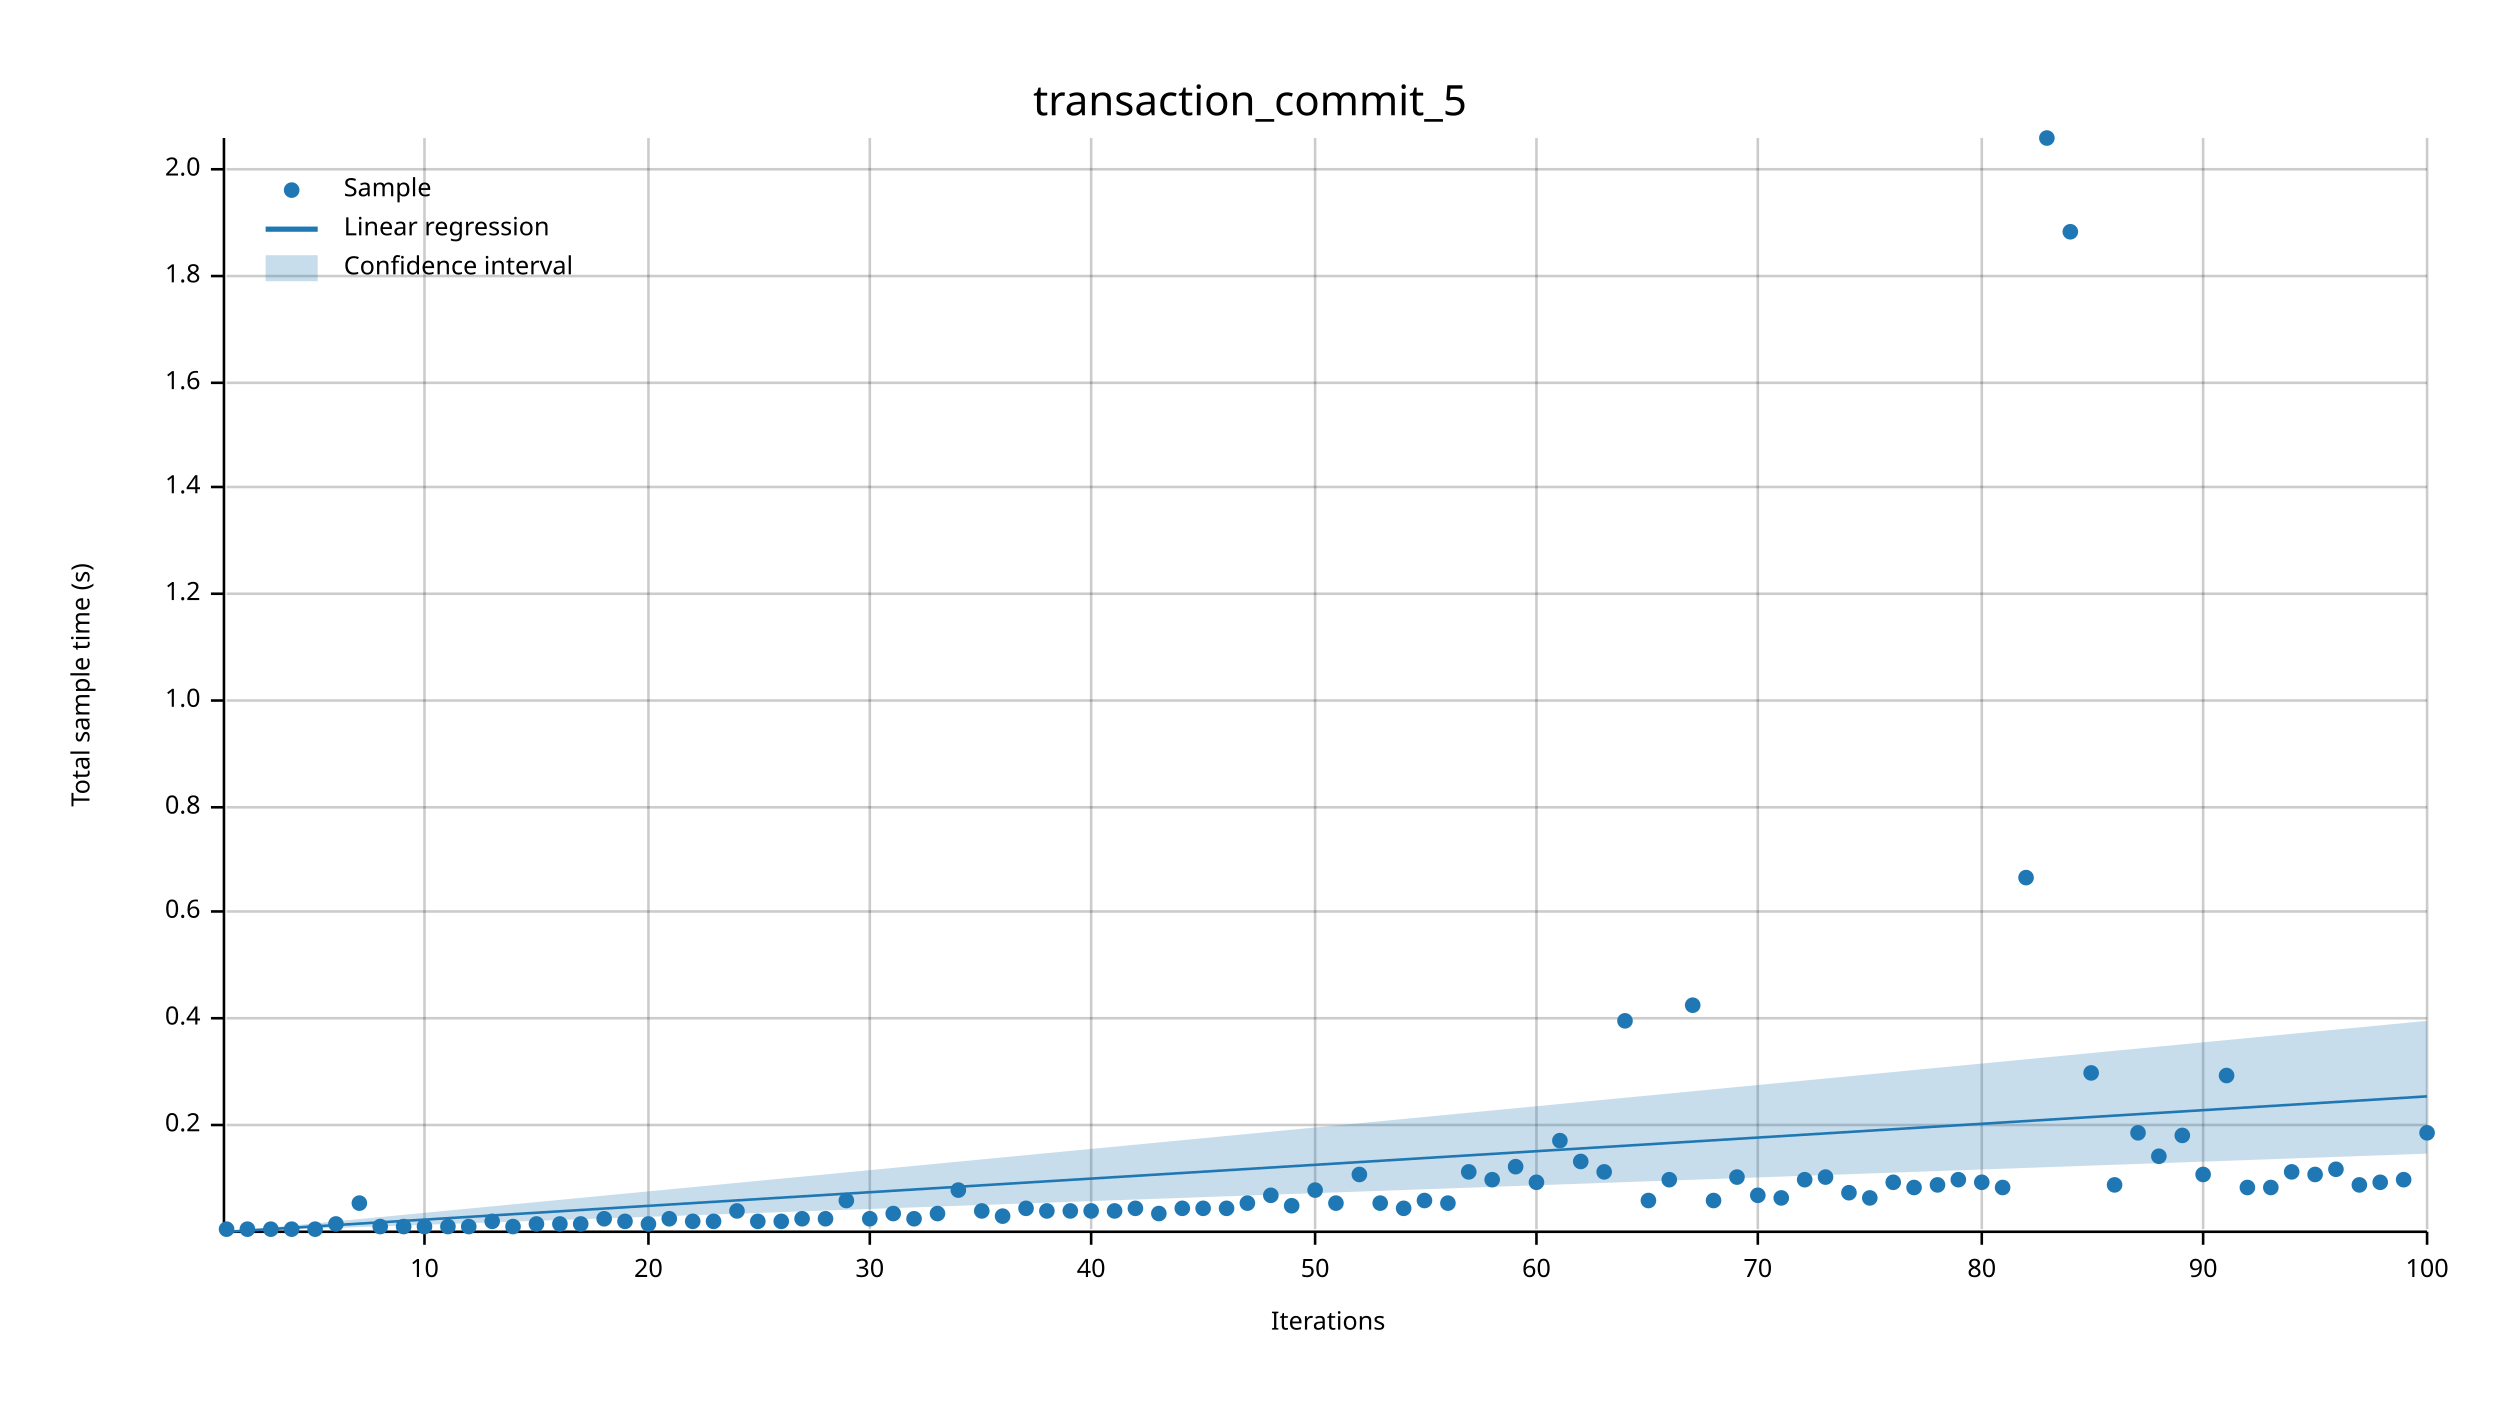
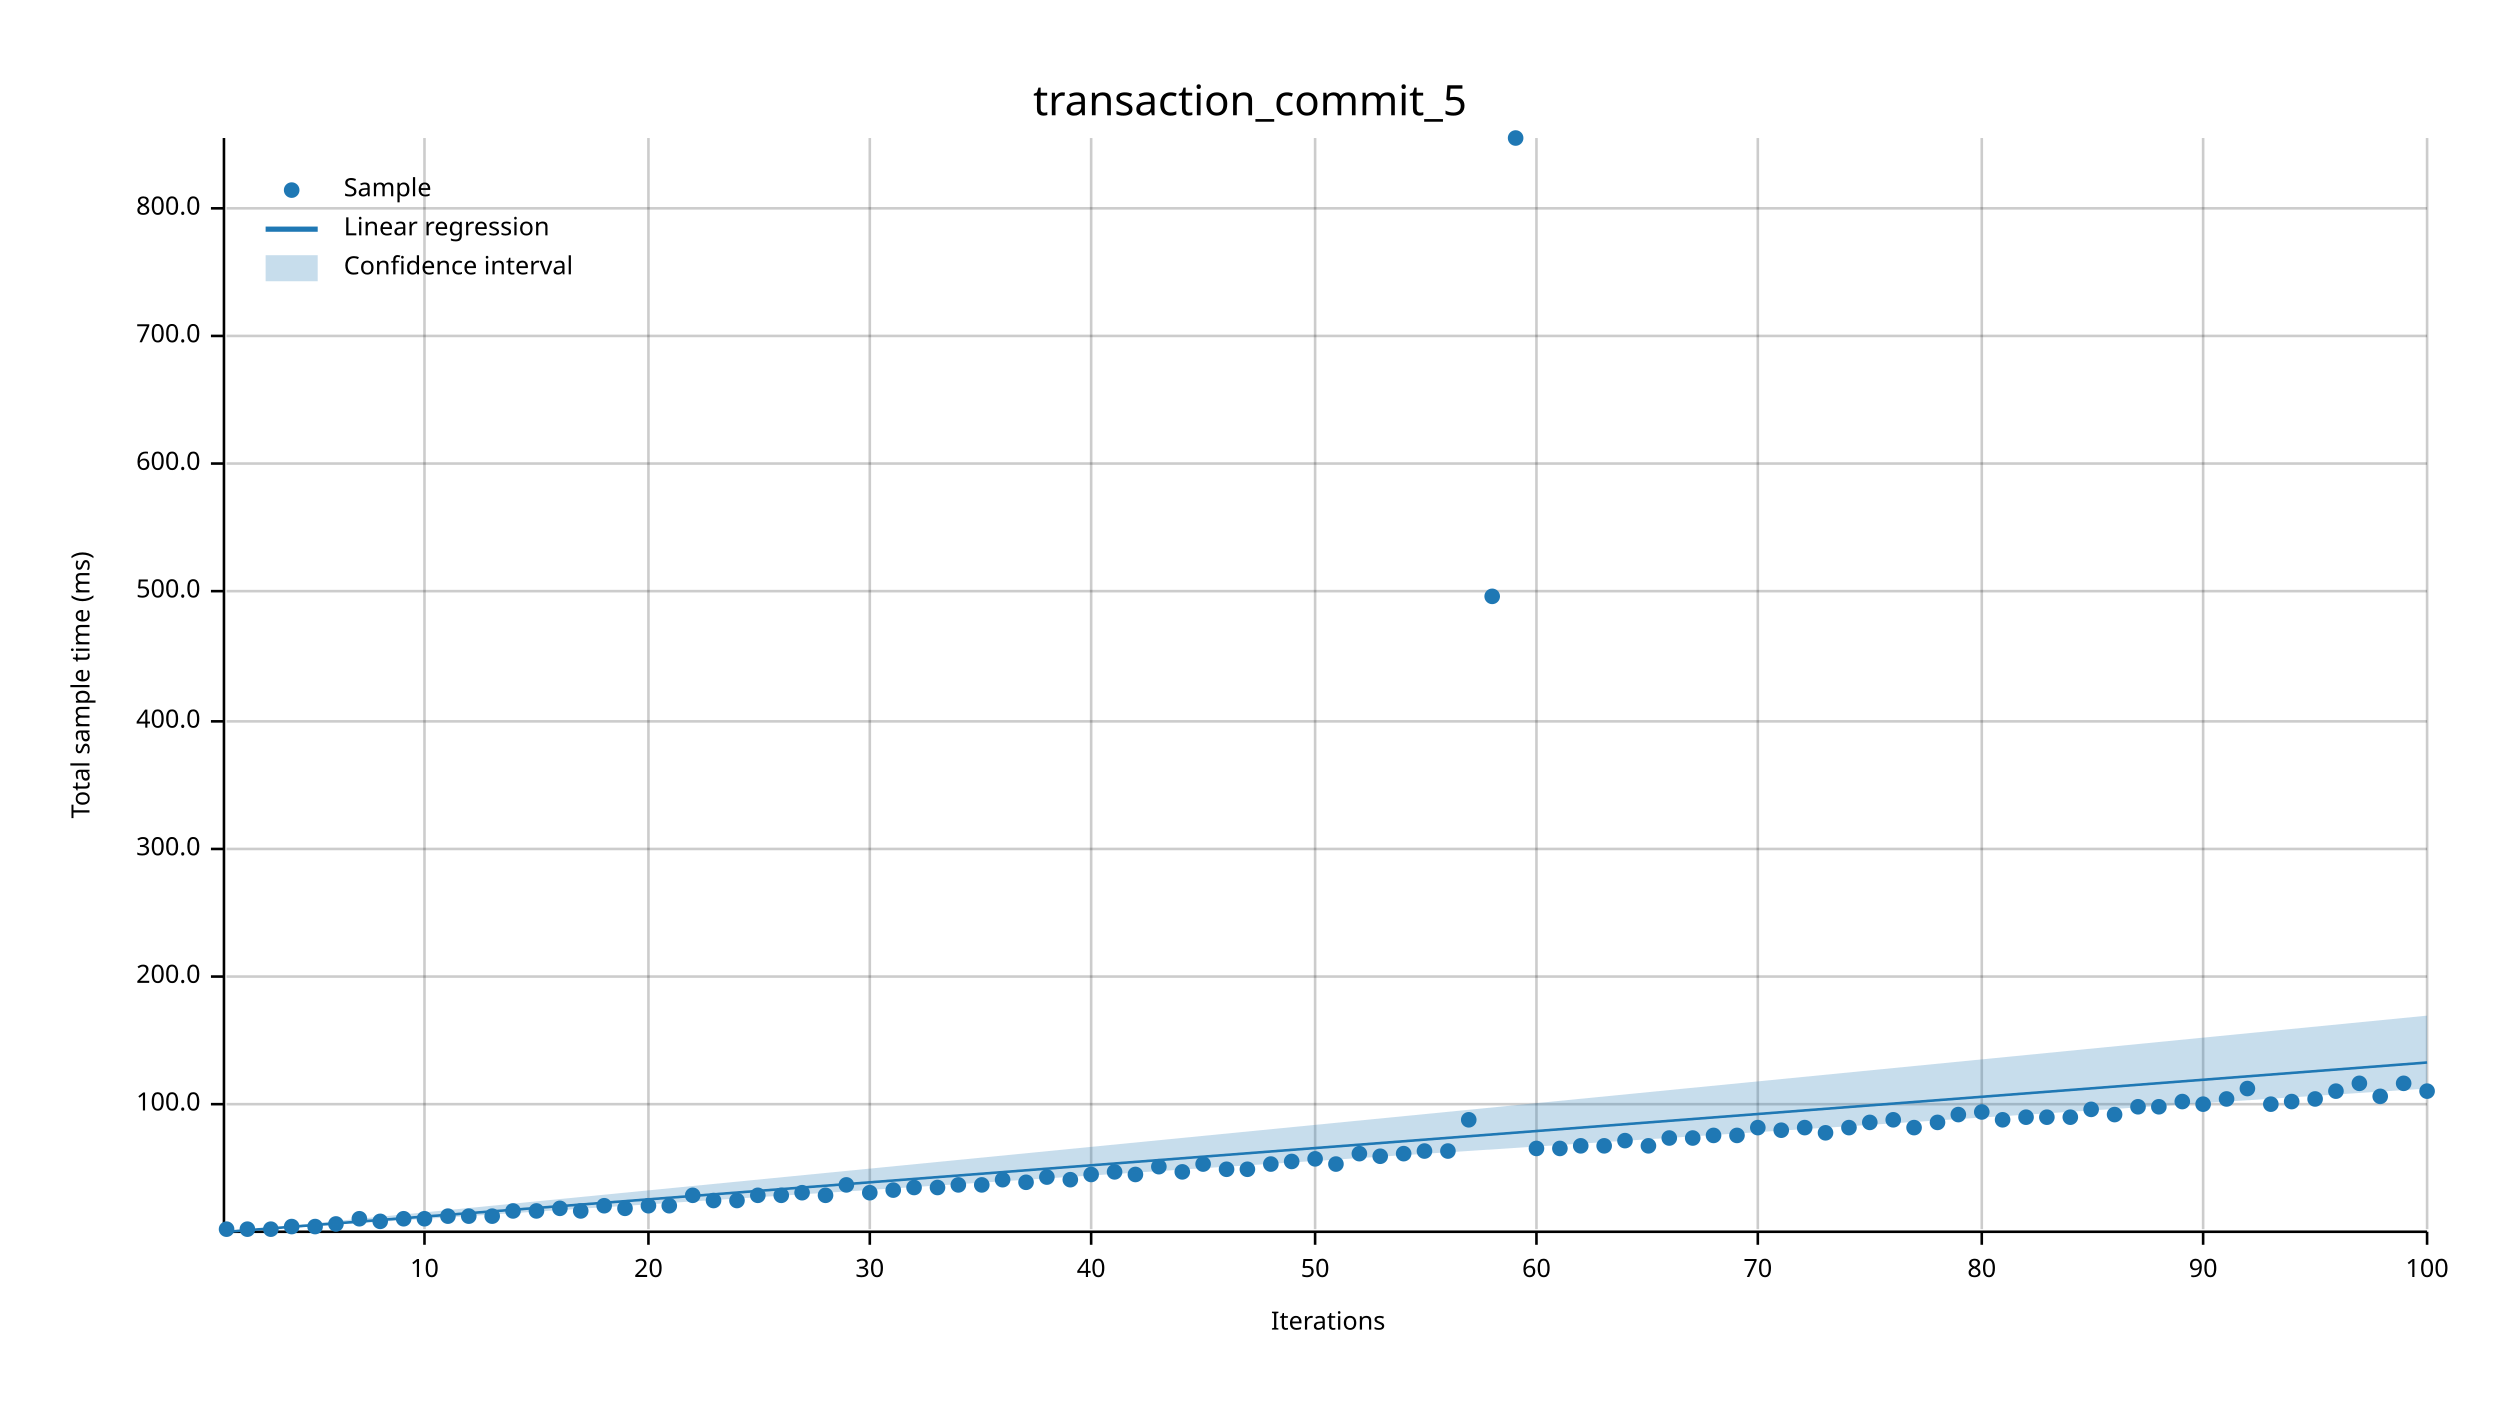
<svg xmlns="http://www.w3.org/2000/svg" width="960" height="540" viewBox="0 0 960 540">
  <text x="480" y="32" dy="0.76em" text-anchor="middle" font-family="sans-serif" font-size="16.129" opacity="1" fill="#000000">
transaction_commit_5
</text>
  <text x="27" y="263" dy="0.76em" text-anchor="middle" font-family="sans-serif" font-size="9.677" opacity="1" fill="#000000" transform="rotate(270, 27, 263)">
- Total sample time (s)
+ Total sample time (ms)
</text>
  <text x="510" y="513" dy="-0.5ex" text-anchor="middle" font-family="sans-serif" font-size="9.677" opacity="1" fill="#000000">
Iterations
</text>
  <line opacity="0.2" stroke="#000000" stroke-width="1" x1="163" y1="472" x2="163" y2="53" />
  <line opacity="0.2" stroke="#000000" stroke-width="1" x1="249" y1="472" x2="249" y2="53" />
  <line opacity="0.2" stroke="#000000" stroke-width="1" x1="334" y1="472" x2="334" y2="53" />
  <line opacity="0.2" stroke="#000000" stroke-width="1" x1="419" y1="472" x2="419" y2="53" />
  <line opacity="0.2" stroke="#000000" stroke-width="1" x1="505" y1="472" x2="505" y2="53" />
  <line opacity="0.2" stroke="#000000" stroke-width="1" x1="590" y1="472" x2="590" y2="53" />
  <line opacity="0.2" stroke="#000000" stroke-width="1" x1="675" y1="472" x2="675" y2="53" />
  <line opacity="0.2" stroke="#000000" stroke-width="1" x1="761" y1="472" x2="761" y2="53" />
  <line opacity="0.2" stroke="#000000" stroke-width="1" x1="846" y1="472" x2="846" y2="53" />
  <line opacity="0.2" stroke="#000000" stroke-width="1" x1="932" y1="472" x2="932" y2="53" />
-   <line opacity="0.2" stroke="#000000" stroke-width="1" x1="87" y1="432" x2="932" y2="432" />
-   <line opacity="0.2" stroke="#000000" stroke-width="1" x1="87" y1="391" x2="932" y2="391" />
-   <line opacity="0.2" stroke="#000000" stroke-width="1" x1="87" y1="350" x2="932" y2="350" />
-   <line opacity="0.2" stroke="#000000" stroke-width="1" x1="87" y1="310" x2="932" y2="310" />
-   <line opacity="0.2" stroke="#000000" stroke-width="1" x1="87" y1="269" x2="932" y2="269" />
-   <line opacity="0.2" stroke="#000000" stroke-width="1" x1="87" y1="228" x2="932" y2="228" />
-   <line opacity="0.2" stroke="#000000" stroke-width="1" x1="87" y1="187" x2="932" y2="187" />
-   <line opacity="0.2" stroke="#000000" stroke-width="1" x1="87" y1="147" x2="932" y2="147" />
-   <line opacity="0.2" stroke="#000000" stroke-width="1" x1="87" y1="106" x2="932" y2="106" />
-   <line opacity="0.2" stroke="#000000" stroke-width="1" x1="87" y1="65" x2="932" y2="65" />
+   <line opacity="0.2" stroke="#000000" stroke-width="1" x1="87" y1="424" x2="932" y2="424" />
+   <line opacity="0.2" stroke="#000000" stroke-width="1" x1="87" y1="375" x2="932" y2="375" />
+   <line opacity="0.2" stroke="#000000" stroke-width="1" x1="87" y1="326" x2="932" y2="326" />
+   <line opacity="0.2" stroke="#000000" stroke-width="1" x1="87" y1="277" x2="932" y2="277" />
+   <line opacity="0.2" stroke="#000000" stroke-width="1" x1="87" y1="227" x2="932" y2="227" />
+   <line opacity="0.2" stroke="#000000" stroke-width="1" x1="87" y1="178" x2="932" y2="178" />
+   <line opacity="0.2" stroke="#000000" stroke-width="1" x1="87" y1="129" x2="932" y2="129" />
+   <line opacity="0.2" stroke="#000000" stroke-width="1" x1="87" y1="80" x2="932" y2="80" />
  <polyline fill="none" opacity="1" stroke="#000000" stroke-width="1" points="86,53 86,472 " />
-   <text x="77" y="432" dy="0.5ex" text-anchor="end" font-family="sans-serif" font-size="9.677" opacity="1" fill="#000000">
- 0.2
- </text>
-   <polyline fill="none" opacity="1" stroke="#000000" stroke-width="1" points="81,432 86,432 " />
-   <text x="77" y="391" dy="0.5ex" text-anchor="end" font-family="sans-serif" font-size="9.677" opacity="1" fill="#000000">
- 0.4
- </text>
-   <polyline fill="none" opacity="1" stroke="#000000" stroke-width="1" points="81,391 86,391 " />
-   <text x="77" y="350" dy="0.5ex" text-anchor="end" font-family="sans-serif" font-size="9.677" opacity="1" fill="#000000">
- 0.6
- </text>
-   <polyline fill="none" opacity="1" stroke="#000000" stroke-width="1" points="81,350 86,350 " />
-   <text x="77" y="310" dy="0.5ex" text-anchor="end" font-family="sans-serif" font-size="9.677" opacity="1" fill="#000000">
- 0.8
- </text>
-   <polyline fill="none" opacity="1" stroke="#000000" stroke-width="1" points="81,310 86,310 " />
-   <text x="77" y="269" dy="0.5ex" text-anchor="end" font-family="sans-serif" font-size="9.677" opacity="1" fill="#000000">
- 1.0
- </text>
-   <polyline fill="none" opacity="1" stroke="#000000" stroke-width="1" points="81,269 86,269 " />
-   <text x="77" y="228" dy="0.5ex" text-anchor="end" font-family="sans-serif" font-size="9.677" opacity="1" fill="#000000">
- 1.2
- </text>
-   <polyline fill="none" opacity="1" stroke="#000000" stroke-width="1" points="81,228 86,228 " />
-   <text x="77" y="187" dy="0.5ex" text-anchor="end" font-family="sans-serif" font-size="9.677" opacity="1" fill="#000000">
- 1.4
- </text>
-   <polyline fill="none" opacity="1" stroke="#000000" stroke-width="1" points="81,187 86,187 " />
-   <text x="77" y="147" dy="0.5ex" text-anchor="end" font-family="sans-serif" font-size="9.677" opacity="1" fill="#000000">
- 1.6
- </text>
-   <polyline fill="none" opacity="1" stroke="#000000" stroke-width="1" points="81,147 86,147 " />
-   <text x="77" y="106" dy="0.5ex" text-anchor="end" font-family="sans-serif" font-size="9.677" opacity="1" fill="#000000">
- 1.8
- </text>
-   <polyline fill="none" opacity="1" stroke="#000000" stroke-width="1" points="81,106 86,106 " />
-   <text x="77" y="65" dy="0.5ex" text-anchor="end" font-family="sans-serif" font-size="9.677" opacity="1" fill="#000000">
- 2.0
- </text>
-   <polyline fill="none" opacity="1" stroke="#000000" stroke-width="1" points="81,65 86,65 " />
+   <text x="77" y="424" dy="0.5ex" text-anchor="end" font-family="sans-serif" font-size="9.677" opacity="1" fill="#000000">
+ 100.0
+ </text>
+   <polyline fill="none" opacity="1" stroke="#000000" stroke-width="1" points="81,424 86,424 " />
+   <text x="77" y="375" dy="0.5ex" text-anchor="end" font-family="sans-serif" font-size="9.677" opacity="1" fill="#000000">
+ 200.0
+ </text>
+   <polyline fill="none" opacity="1" stroke="#000000" stroke-width="1" points="81,375 86,375 " />
+   <text x="77" y="326" dy="0.5ex" text-anchor="end" font-family="sans-serif" font-size="9.677" opacity="1" fill="#000000">
+ 300.0
+ </text>
+   <polyline fill="none" opacity="1" stroke="#000000" stroke-width="1" points="81,326 86,326 " />
+   <text x="77" y="277" dy="0.5ex" text-anchor="end" font-family="sans-serif" font-size="9.677" opacity="1" fill="#000000">
+ 400.0
+ </text>
+   <polyline fill="none" opacity="1" stroke="#000000" stroke-width="1" points="81,277 86,277 " />
+   <text x="77" y="227" dy="0.5ex" text-anchor="end" font-family="sans-serif" font-size="9.677" opacity="1" fill="#000000">
+ 500.0
+ </text>
+   <polyline fill="none" opacity="1" stroke="#000000" stroke-width="1" points="81,227 86,227 " />
+   <text x="77" y="178" dy="0.5ex" text-anchor="end" font-family="sans-serif" font-size="9.677" opacity="1" fill="#000000">
+ 600.0
+ </text>
+   <polyline fill="none" opacity="1" stroke="#000000" stroke-width="1" points="81,178 86,178 " />
+   <text x="77" y="129" dy="0.5ex" text-anchor="end" font-family="sans-serif" font-size="9.677" opacity="1" fill="#000000">
+ 700.0
+ </text>
+   <polyline fill="none" opacity="1" stroke="#000000" stroke-width="1" points="81,129 86,129 " />
+   <text x="77" y="80" dy="0.5ex" text-anchor="end" font-family="sans-serif" font-size="9.677" opacity="1" fill="#000000">
+ 800.0
+ </text>
+   <polyline fill="none" opacity="1" stroke="#000000" stroke-width="1" points="81,80 86,80 " />
  <polyline fill="none" opacity="1" stroke="#000000" stroke-width="1" points="87,473 932,473 " />
  <text x="163" y="483" dy="0.76em" text-anchor="middle" font-family="sans-serif" font-size="9.677" opacity="1" fill="#000000">
10
</text>
  <polyline fill="none" opacity="1" stroke="#000000" stroke-width="1" points="163,473 163,478 " />
  <text x="249" y="483" dy="0.76em" text-anchor="middle" font-family="sans-serif" font-size="9.677" opacity="1" fill="#000000">
20
</text>
  <polyline fill="none" opacity="1" stroke="#000000" stroke-width="1" points="249,473 249,478 " />
  <text x="334" y="483" dy="0.76em" text-anchor="middle" font-family="sans-serif" font-size="9.677" opacity="1" fill="#000000">
30
</text>
  <polyline fill="none" opacity="1" stroke="#000000" stroke-width="1" points="334,473 334,478 " />
  <text x="419" y="483" dy="0.76em" text-anchor="middle" font-family="sans-serif" font-size="9.677" opacity="1" fill="#000000">
40
</text>
  <polyline fill="none" opacity="1" stroke="#000000" stroke-width="1" points="419,473 419,478 " />
  <text x="505" y="483" dy="0.76em" text-anchor="middle" font-family="sans-serif" font-size="9.677" opacity="1" fill="#000000">
50
</text>
  <polyline fill="none" opacity="1" stroke="#000000" stroke-width="1" points="505,473 505,478 " />
  <text x="590" y="483" dy="0.76em" text-anchor="middle" font-family="sans-serif" font-size="9.677" opacity="1" fill="#000000">
60
</text>
  <polyline fill="none" opacity="1" stroke="#000000" stroke-width="1" points="590,473 590,478 " />
  <text x="675" y="483" dy="0.76em" text-anchor="middle" font-family="sans-serif" font-size="9.677" opacity="1" fill="#000000">
70
</text>
  <polyline fill="none" opacity="1" stroke="#000000" stroke-width="1" points="675,473 675,478 " />
  <text x="761" y="483" dy="0.76em" text-anchor="middle" font-family="sans-serif" font-size="9.677" opacity="1" fill="#000000">
80
</text>
  <polyline fill="none" opacity="1" stroke="#000000" stroke-width="1" points="761,473 761,478 " />
  <text x="846" y="483" dy="0.76em" text-anchor="middle" font-family="sans-serif" font-size="9.677" opacity="1" fill="#000000">
90
</text>
  <polyline fill="none" opacity="1" stroke="#000000" stroke-width="1" points="846,473 846,478 " />
  <text x="932" y="483" dy="0.76em" text-anchor="middle" font-family="sans-serif" font-size="9.677" opacity="1" fill="#000000">
100
</text>
  <polyline fill="none" opacity="1" stroke="#000000" stroke-width="1" points="932,473 932,478 " />
  <circle cx="87" cy="472" r="3" opacity="1" fill="#1F78B4" stroke="none" stroke-width="1" />
  <circle cx="95" cy="472" r="3" opacity="1" fill="#1F78B4" stroke="none" stroke-width="1" />
  <circle cx="104" cy="472" r="3" opacity="1" fill="#1F78B4" stroke="none" stroke-width="1" />
-   <circle cx="112" cy="472" r="3" opacity="1" fill="#1F78B4" stroke="none" stroke-width="1" />
-   <circle cx="121" cy="472" r="3" opacity="1" fill="#1F78B4" stroke="none" stroke-width="1" />
+   <circle cx="112" cy="471" r="3" opacity="1" fill="#1F78B4" stroke="none" stroke-width="1" />
+   <circle cx="121" cy="471" r="3" opacity="1" fill="#1F78B4" stroke="none" stroke-width="1" />
  <circle cx="129" cy="470" r="3" opacity="1" fill="#1F78B4" stroke="none" stroke-width="1" />
-   <circle cx="138" cy="462" r="3" opacity="1" fill="#1F78B4" stroke="none" stroke-width="1" />
-   <circle cx="146" cy="471" r="3" opacity="1" fill="#1F78B4" stroke="none" stroke-width="1" />
-   <circle cx="155" cy="471" r="3" opacity="1" fill="#1F78B4" stroke="none" stroke-width="1" />
-   <circle cx="163" cy="471" r="3" opacity="1" fill="#1F78B4" stroke="none" stroke-width="1" />
-   <circle cx="172" cy="471" r="3" opacity="1" fill="#1F78B4" stroke="none" stroke-width="1" />
-   <circle cx="180" cy="471" r="3" opacity="1" fill="#1F78B4" stroke="none" stroke-width="1" />
-   <circle cx="189" cy="469" r="3" opacity="1" fill="#1F78B4" stroke="none" stroke-width="1" />
-   <circle cx="197" cy="471" r="3" opacity="1" fill="#1F78B4" stroke="none" stroke-width="1" />
-   <circle cx="206" cy="470" r="3" opacity="1" fill="#1F78B4" stroke="none" stroke-width="1" />
-   <circle cx="215" cy="470" r="3" opacity="1" fill="#1F78B4" stroke="none" stroke-width="1" />
-   <circle cx="223" cy="470" r="3" opacity="1" fill="#1F78B4" stroke="none" stroke-width="1" />
-   <circle cx="232" cy="468" r="3" opacity="1" fill="#1F78B4" stroke="none" stroke-width="1" />
-   <circle cx="240" cy="469" r="3" opacity="1" fill="#1F78B4" stroke="none" stroke-width="1" />
-   <circle cx="249" cy="470" r="3" opacity="1" fill="#1F78B4" stroke="none" stroke-width="1" />
-   <circle cx="257" cy="468" r="3" opacity="1" fill="#1F78B4" stroke="none" stroke-width="1" />
-   <circle cx="266" cy="469" r="3" opacity="1" fill="#1F78B4" stroke="none" stroke-width="1" />
-   <circle cx="274" cy="469" r="3" opacity="1" fill="#1F78B4" stroke="none" stroke-width="1" />
-   <circle cx="283" cy="465" r="3" opacity="1" fill="#1F78B4" stroke="none" stroke-width="1" />
-   <circle cx="291" cy="469" r="3" opacity="1" fill="#1F78B4" stroke="none" stroke-width="1" />
-   <circle cx="300" cy="469" r="3" opacity="1" fill="#1F78B4" stroke="none" stroke-width="1" />
-   <circle cx="308" cy="468" r="3" opacity="1" fill="#1F78B4" stroke="none" stroke-width="1" />
-   <circle cx="317" cy="468" r="3" opacity="1" fill="#1F78B4" stroke="none" stroke-width="1" />
-   <circle cx="325" cy="461" r="3" opacity="1" fill="#1F78B4" stroke="none" stroke-width="1" />
-   <circle cx="334" cy="468" r="3" opacity="1" fill="#1F78B4" stroke="none" stroke-width="1" />
-   <circle cx="343" cy="466" r="3" opacity="1" fill="#1F78B4" stroke="none" stroke-width="1" />
-   <circle cx="351" cy="468" r="3" opacity="1" fill="#1F78B4" stroke="none" stroke-width="1" />
-   <circle cx="360" cy="466" r="3" opacity="1" fill="#1F78B4" stroke="none" stroke-width="1" />
-   <circle cx="368" cy="457" r="3" opacity="1" fill="#1F78B4" stroke="none" stroke-width="1" />
-   <circle cx="377" cy="465" r="3" opacity="1" fill="#1F78B4" stroke="none" stroke-width="1" />
-   <circle cx="385" cy="467" r="3" opacity="1" fill="#1F78B4" stroke="none" stroke-width="1" />
-   <circle cx="394" cy="464" r="3" opacity="1" fill="#1F78B4" stroke="none" stroke-width="1" />
-   <circle cx="402" cy="465" r="3" opacity="1" fill="#1F78B4" stroke="none" stroke-width="1" />
-   <circle cx="411" cy="465" r="3" opacity="1" fill="#1F78B4" stroke="none" stroke-width="1" />
-   <circle cx="419" cy="465" r="3" opacity="1" fill="#1F78B4" stroke="none" stroke-width="1" />
-   <circle cx="428" cy="465" r="3" opacity="1" fill="#1F78B4" stroke="none" stroke-width="1" />
-   <circle cx="436" cy="464" r="3" opacity="1" fill="#1F78B4" stroke="none" stroke-width="1" />
-   <circle cx="445" cy="466" r="3" opacity="1" fill="#1F78B4" stroke="none" stroke-width="1" />
-   <circle cx="454" cy="464" r="3" opacity="1" fill="#1F78B4" stroke="none" stroke-width="1" />
-   <circle cx="462" cy="464" r="3" opacity="1" fill="#1F78B4" stroke="none" stroke-width="1" />
-   <circle cx="471" cy="464" r="3" opacity="1" fill="#1F78B4" stroke="none" stroke-width="1" />
-   <circle cx="479" cy="462" r="3" opacity="1" fill="#1F78B4" stroke="none" stroke-width="1" />
-   <circle cx="488" cy="459" r="3" opacity="1" fill="#1F78B4" stroke="none" stroke-width="1" />
-   <circle cx="496" cy="463" r="3" opacity="1" fill="#1F78B4" stroke="none" stroke-width="1" />
-   <circle cx="505" cy="457" r="3" opacity="1" fill="#1F78B4" stroke="none" stroke-width="1" />
-   <circle cx="513" cy="462" r="3" opacity="1" fill="#1F78B4" stroke="none" stroke-width="1" />
-   <circle cx="522" cy="451" r="3" opacity="1" fill="#1F78B4" stroke="none" stroke-width="1" />
-   <circle cx="530" cy="462" r="3" opacity="1" fill="#1F78B4" stroke="none" stroke-width="1" />
-   <circle cx="539" cy="464" r="3" opacity="1" fill="#1F78B4" stroke="none" stroke-width="1" />
-   <circle cx="547" cy="461" r="3" opacity="1" fill="#1F78B4" stroke="none" stroke-width="1" />
-   <circle cx="556" cy="462" r="3" opacity="1" fill="#1F78B4" stroke="none" stroke-width="1" />
-   <circle cx="564" cy="450" r="3" opacity="1" fill="#1F78B4" stroke="none" stroke-width="1" />
-   <circle cx="573" cy="453" r="3" opacity="1" fill="#1F78B4" stroke="none" stroke-width="1" />
-   <circle cx="582" cy="448" r="3" opacity="1" fill="#1F78B4" stroke="none" stroke-width="1" />
-   <circle cx="590" cy="454" r="3" opacity="1" fill="#1F78B4" stroke="none" stroke-width="1" />
-   <circle cx="599" cy="438" r="3" opacity="1" fill="#1F78B4" stroke="none" stroke-width="1" />
-   <circle cx="607" cy="446" r="3" opacity="1" fill="#1F78B4" stroke="none" stroke-width="1" />
-   <circle cx="616" cy="450" r="3" opacity="1" fill="#1F78B4" stroke="none" stroke-width="1" />
-   <circle cx="624" cy="392" r="3" opacity="1" fill="#1F78B4" stroke="none" stroke-width="1" />
-   <circle cx="633" cy="461" r="3" opacity="1" fill="#1F78B4" stroke="none" stroke-width="1" />
-   <circle cx="641" cy="453" r="3" opacity="1" fill="#1F78B4" stroke="none" stroke-width="1" />
-   <circle cx="650" cy="386" r="3" opacity="1" fill="#1F78B4" stroke="none" stroke-width="1" />
-   <circle cx="658" cy="461" r="3" opacity="1" fill="#1F78B4" stroke="none" stroke-width="1" />
-   <circle cx="667" cy="452" r="3" opacity="1" fill="#1F78B4" stroke="none" stroke-width="1" />
-   <circle cx="675" cy="459" r="3" opacity="1" fill="#1F78B4" stroke="none" stroke-width="1" />
-   <circle cx="684" cy="460" r="3" opacity="1" fill="#1F78B4" stroke="none" stroke-width="1" />
-   <circle cx="693" cy="453" r="3" opacity="1" fill="#1F78B4" stroke="none" stroke-width="1" />
-   <circle cx="701" cy="452" r="3" opacity="1" fill="#1F78B4" stroke="none" stroke-width="1" />
-   <circle cx="710" cy="458" r="3" opacity="1" fill="#1F78B4" stroke="none" stroke-width="1" />
-   <circle cx="718" cy="460" r="3" opacity="1" fill="#1F78B4" stroke="none" stroke-width="1" />
-   <circle cx="727" cy="454" r="3" opacity="1" fill="#1F78B4" stroke="none" stroke-width="1" />
-   <circle cx="735" cy="456" r="3" opacity="1" fill="#1F78B4" stroke="none" stroke-width="1" />
-   <circle cx="744" cy="455" r="3" opacity="1" fill="#1F78B4" stroke="none" stroke-width="1" />
-   <circle cx="752" cy="453" r="3" opacity="1" fill="#1F78B4" stroke="none" stroke-width="1" />
-   <circle cx="761" cy="454" r="3" opacity="1" fill="#1F78B4" stroke="none" stroke-width="1" />
-   <circle cx="769" cy="456" r="3" opacity="1" fill="#1F78B4" stroke="none" stroke-width="1" />
-   <circle cx="778" cy="337" r="3" opacity="1" fill="#1F78B4" stroke="none" stroke-width="1" />
-   <circle cx="786" cy="53" r="3" opacity="1" fill="#1F78B4" stroke="none" stroke-width="1" />
-   <circle cx="795" cy="89" r="3" opacity="1" fill="#1F78B4" stroke="none" stroke-width="1" />
-   <circle cx="803" cy="412" r="3" opacity="1" fill="#1F78B4" stroke="none" stroke-width="1" />
-   <circle cx="812" cy="455" r="3" opacity="1" fill="#1F78B4" stroke="none" stroke-width="1" />
-   <circle cx="821" cy="435" r="3" opacity="1" fill="#1F78B4" stroke="none" stroke-width="1" />
-   <circle cx="829" cy="444" r="3" opacity="1" fill="#1F78B4" stroke="none" stroke-width="1" />
-   <circle cx="838" cy="436" r="3" opacity="1" fill="#1F78B4" stroke="none" stroke-width="1" />
-   <circle cx="846" cy="451" r="3" opacity="1" fill="#1F78B4" stroke="none" stroke-width="1" />
-   <circle cx="855" cy="413" r="3" opacity="1" fill="#1F78B4" stroke="none" stroke-width="1" />
-   <circle cx="863" cy="456" r="3" opacity="1" fill="#1F78B4" stroke="none" stroke-width="1" />
-   <circle cx="872" cy="456" r="3" opacity="1" fill="#1F78B4" stroke="none" stroke-width="1" />
-   <circle cx="880" cy="450" r="3" opacity="1" fill="#1F78B4" stroke="none" stroke-width="1" />
-   <circle cx="889" cy="451" r="3" opacity="1" fill="#1F78B4" stroke="none" stroke-width="1" />
-   <circle cx="897" cy="449" r="3" opacity="1" fill="#1F78B4" stroke="none" stroke-width="1" />
-   <circle cx="906" cy="455" r="3" opacity="1" fill="#1F78B4" stroke="none" stroke-width="1" />
-   <circle cx="914" cy="454" r="3" opacity="1" fill="#1F78B4" stroke="none" stroke-width="1" />
-   <circle cx="923" cy="453" r="3" opacity="1" fill="#1F78B4" stroke="none" stroke-width="1" />
-   <circle cx="932" cy="435" r="3" opacity="1" fill="#1F78B4" stroke="none" stroke-width="1" />
-   <polyline fill="none" opacity="1" stroke="#1F78B4" stroke-width="1" points="87,473 932,421 " />
-   <polygon opacity="0.25" fill="#1F78B4" points="87,473 932,443 932,392 " />
+   <circle cx="138" cy="468" r="3" opacity="1" fill="#1F78B4" stroke="none" stroke-width="1" />
+   <circle cx="146" cy="469" r="3" opacity="1" fill="#1F78B4" stroke="none" stroke-width="1" />
+   <circle cx="155" cy="468" r="3" opacity="1" fill="#1F78B4" stroke="none" stroke-width="1" />
+   <circle cx="163" cy="468" r="3" opacity="1" fill="#1F78B4" stroke="none" stroke-width="1" />
+   <circle cx="172" cy="467" r="3" opacity="1" fill="#1F78B4" stroke="none" stroke-width="1" />
+   <circle cx="180" cy="467" r="3" opacity="1" fill="#1F78B4" stroke="none" stroke-width="1" />
+   <circle cx="189" cy="467" r="3" opacity="1" fill="#1F78B4" stroke="none" stroke-width="1" />
+   <circle cx="197" cy="465" r="3" opacity="1" fill="#1F78B4" stroke="none" stroke-width="1" />
+   <circle cx="206" cy="465" r="3" opacity="1" fill="#1F78B4" stroke="none" stroke-width="1" />
+   <circle cx="215" cy="464" r="3" opacity="1" fill="#1F78B4" stroke="none" stroke-width="1" />
+   <circle cx="223" cy="465" r="3" opacity="1" fill="#1F78B4" stroke="none" stroke-width="1" />
+   <circle cx="232" cy="463" r="3" opacity="1" fill="#1F78B4" stroke="none" stroke-width="1" />
+   <circle cx="240" cy="464" r="3" opacity="1" fill="#1F78B4" stroke="none" stroke-width="1" />
+   <circle cx="249" cy="463" r="3" opacity="1" fill="#1F78B4" stroke="none" stroke-width="1" />
+   <circle cx="257" cy="463" r="3" opacity="1" fill="#1F78B4" stroke="none" stroke-width="1" />
+   <circle cx="266" cy="459" r="3" opacity="1" fill="#1F78B4" stroke="none" stroke-width="1" />
+   <circle cx="274" cy="461" r="3" opacity="1" fill="#1F78B4" stroke="none" stroke-width="1" />
+   <circle cx="283" cy="461" r="3" opacity="1" fill="#1F78B4" stroke="none" stroke-width="1" />
+   <circle cx="291" cy="459" r="3" opacity="1" fill="#1F78B4" stroke="none" stroke-width="1" />
+   <circle cx="300" cy="459" r="3" opacity="1" fill="#1F78B4" stroke="none" stroke-width="1" />
+   <circle cx="308" cy="458" r="3" opacity="1" fill="#1F78B4" stroke="none" stroke-width="1" />
+   <circle cx="317" cy="459" r="3" opacity="1" fill="#1F78B4" stroke="none" stroke-width="1" />
+   <circle cx="325" cy="455" r="3" opacity="1" fill="#1F78B4" stroke="none" stroke-width="1" />
+   <circle cx="334" cy="458" r="3" opacity="1" fill="#1F78B4" stroke="none" stroke-width="1" />
+   <circle cx="343" cy="457" r="3" opacity="1" fill="#1F78B4" stroke="none" stroke-width="1" />
+   <circle cx="351" cy="456" r="3" opacity="1" fill="#1F78B4" stroke="none" stroke-width="1" />
+   <circle cx="360" cy="456" r="3" opacity="1" fill="#1F78B4" stroke="none" stroke-width="1" />
+   <circle cx="368" cy="455" r="3" opacity="1" fill="#1F78B4" stroke="none" stroke-width="1" />
+   <circle cx="377" cy="455" r="3" opacity="1" fill="#1F78B4" stroke="none" stroke-width="1" />
+   <circle cx="385" cy="453" r="3" opacity="1" fill="#1F78B4" stroke="none" stroke-width="1" />
+   <circle cx="394" cy="454" r="3" opacity="1" fill="#1F78B4" stroke="none" stroke-width="1" />
+   <circle cx="402" cy="452" r="3" opacity="1" fill="#1F78B4" stroke="none" stroke-width="1" />
+   <circle cx="411" cy="453" r="3" opacity="1" fill="#1F78B4" stroke="none" stroke-width="1" />
+   <circle cx="419" cy="451" r="3" opacity="1" fill="#1F78B4" stroke="none" stroke-width="1" />
+   <circle cx="428" cy="450" r="3" opacity="1" fill="#1F78B4" stroke="none" stroke-width="1" />
+   <circle cx="436" cy="451" r="3" opacity="1" fill="#1F78B4" stroke="none" stroke-width="1" />
+   <circle cx="445" cy="448" r="3" opacity="1" fill="#1F78B4" stroke="none" stroke-width="1" />
+   <circle cx="454" cy="450" r="3" opacity="1" fill="#1F78B4" stroke="none" stroke-width="1" />
+   <circle cx="462" cy="447" r="3" opacity="1" fill="#1F78B4" stroke="none" stroke-width="1" />
+   <circle cx="471" cy="449" r="3" opacity="1" fill="#1F78B4" stroke="none" stroke-width="1" />
+   <circle cx="479" cy="449" r="3" opacity="1" fill="#1F78B4" stroke="none" stroke-width="1" />
+   <circle cx="488" cy="447" r="3" opacity="1" fill="#1F78B4" stroke="none" stroke-width="1" />
+   <circle cx="496" cy="446" r="3" opacity="1" fill="#1F78B4" stroke="none" stroke-width="1" />
+   <circle cx="505" cy="445" r="3" opacity="1" fill="#1F78B4" stroke="none" stroke-width="1" />
+   <circle cx="513" cy="447" r="3" opacity="1" fill="#1F78B4" stroke="none" stroke-width="1" />
+   <circle cx="522" cy="443" r="3" opacity="1" fill="#1F78B4" stroke="none" stroke-width="1" />
+   <circle cx="530" cy="444" r="3" opacity="1" fill="#1F78B4" stroke="none" stroke-width="1" />
+   <circle cx="539" cy="443" r="3" opacity="1" fill="#1F78B4" stroke="none" stroke-width="1" />
+   <circle cx="547" cy="442" r="3" opacity="1" fill="#1F78B4" stroke="none" stroke-width="1" />
+   <circle cx="556" cy="442" r="3" opacity="1" fill="#1F78B4" stroke="none" stroke-width="1" />
+   <circle cx="564" cy="430" r="3" opacity="1" fill="#1F78B4" stroke="none" stroke-width="1" />
+   <circle cx="573" cy="229" r="3" opacity="1" fill="#1F78B4" stroke="none" stroke-width="1" />
+   <circle cx="582" cy="53" r="3" opacity="1" fill="#1F78B4" stroke="none" stroke-width="1" />
+   <circle cx="590" cy="441" r="3" opacity="1" fill="#1F78B4" stroke="none" stroke-width="1" />
+   <circle cx="599" cy="441" r="3" opacity="1" fill="#1F78B4" stroke="none" stroke-width="1" />
+   <circle cx="607" cy="440" r="3" opacity="1" fill="#1F78B4" stroke="none" stroke-width="1" />
+   <circle cx="616" cy="440" r="3" opacity="1" fill="#1F78B4" stroke="none" stroke-width="1" />
+   <circle cx="624" cy="438" r="3" opacity="1" fill="#1F78B4" stroke="none" stroke-width="1" />
+   <circle cx="633" cy="440" r="3" opacity="1" fill="#1F78B4" stroke="none" stroke-width="1" />
+   <circle cx="641" cy="437" r="3" opacity="1" fill="#1F78B4" stroke="none" stroke-width="1" />
+   <circle cx="650" cy="437" r="3" opacity="1" fill="#1F78B4" stroke="none" stroke-width="1" />
+   <circle cx="658" cy="436" r="3" opacity="1" fill="#1F78B4" stroke="none" stroke-width="1" />
+   <circle cx="667" cy="436" r="3" opacity="1" fill="#1F78B4" stroke="none" stroke-width="1" />
+   <circle cx="675" cy="433" r="3" opacity="1" fill="#1F78B4" stroke="none" stroke-width="1" />
+   <circle cx="684" cy="434" r="3" opacity="1" fill="#1F78B4" stroke="none" stroke-width="1" />
+   <circle cx="693" cy="433" r="3" opacity="1" fill="#1F78B4" stroke="none" stroke-width="1" />
+   <circle cx="701" cy="435" r="3" opacity="1" fill="#1F78B4" stroke="none" stroke-width="1" />
+   <circle cx="710" cy="433" r="3" opacity="1" fill="#1F78B4" stroke="none" stroke-width="1" />
+   <circle cx="718" cy="431" r="3" opacity="1" fill="#1F78B4" stroke="none" stroke-width="1" />
+   <circle cx="727" cy="430" r="3" opacity="1" fill="#1F78B4" stroke="none" stroke-width="1" />
+   <circle cx="735" cy="433" r="3" opacity="1" fill="#1F78B4" stroke="none" stroke-width="1" />
+   <circle cx="744" cy="431" r="3" opacity="1" fill="#1F78B4" stroke="none" stroke-width="1" />
+   <circle cx="752" cy="428" r="3" opacity="1" fill="#1F78B4" stroke="none" stroke-width="1" />
+   <circle cx="761" cy="427" r="3" opacity="1" fill="#1F78B4" stroke="none" stroke-width="1" />
+   <circle cx="769" cy="430" r="3" opacity="1" fill="#1F78B4" stroke="none" stroke-width="1" />
+   <circle cx="778" cy="429" r="3" opacity="1" fill="#1F78B4" stroke="none" stroke-width="1" />
+   <circle cx="786" cy="429" r="3" opacity="1" fill="#1F78B4" stroke="none" stroke-width="1" />
+   <circle cx="795" cy="429" r="3" opacity="1" fill="#1F78B4" stroke="none" stroke-width="1" />
+   <circle cx="803" cy="426" r="3" opacity="1" fill="#1F78B4" stroke="none" stroke-width="1" />
+   <circle cx="812" cy="428" r="3" opacity="1" fill="#1F78B4" stroke="none" stroke-width="1" />
+   <circle cx="821" cy="425" r="3" opacity="1" fill="#1F78B4" stroke="none" stroke-width="1" />
+   <circle cx="829" cy="425" r="3" opacity="1" fill="#1F78B4" stroke="none" stroke-width="1" />
+   <circle cx="838" cy="423" r="3" opacity="1" fill="#1F78B4" stroke="none" stroke-width="1" />
+   <circle cx="846" cy="424" r="3" opacity="1" fill="#1F78B4" stroke="none" stroke-width="1" />
+   <circle cx="855" cy="422" r="3" opacity="1" fill="#1F78B4" stroke="none" stroke-width="1" />
+   <circle cx="863" cy="418" r="3" opacity="1" fill="#1F78B4" stroke="none" stroke-width="1" />
+   <circle cx="872" cy="424" r="3" opacity="1" fill="#1F78B4" stroke="none" stroke-width="1" />
+   <circle cx="880" cy="423" r="3" opacity="1" fill="#1F78B4" stroke="none" stroke-width="1" />
+   <circle cx="889" cy="422" r="3" opacity="1" fill="#1F78B4" stroke="none" stroke-width="1" />
+   <circle cx="897" cy="419" r="3" opacity="1" fill="#1F78B4" stroke="none" stroke-width="1" />
+   <circle cx="906" cy="416" r="3" opacity="1" fill="#1F78B4" stroke="none" stroke-width="1" />
+   <circle cx="914" cy="421" r="3" opacity="1" fill="#1F78B4" stroke="none" stroke-width="1" />
+   <circle cx="923" cy="416" r="3" opacity="1" fill="#1F78B4" stroke="none" stroke-width="1" />
+   <circle cx="932" cy="419" r="3" opacity="1" fill="#1F78B4" stroke="none" stroke-width="1" />
+   <polyline fill="none" opacity="1" stroke="#1F78B4" stroke-width="1" points="87,473 932,408 " />
+   <polygon opacity="0.25" fill="#1F78B4" points="87,473 932,418 932,390 " />
  <text x="132" y="68" dy="0.76em" text-anchor="start" font-family="sans-serif" font-size="9.677" opacity="1" fill="#000000">
Sample
</text>
  <text x="132" y="83" dy="0.76em" text-anchor="start" font-family="sans-serif" font-size="9.677" opacity="1" fill="#000000">
Linear regression
</text>
  <text x="132" y="98" dy="0.76em" text-anchor="start" font-family="sans-serif" font-size="9.677" opacity="1" fill="#000000">
Confidence interval
</text>
  <circle cx="112" cy="73" r="3" opacity="1" fill="#1F78B4" stroke="none" stroke-width="1" />
  <polyline fill="none" opacity="1" stroke="#1F78B4" stroke-width="2" points="102,88 122,88 " />
  <rect x="102" y="98" width="20" height="10" opacity="0.25" fill="#1F78B4" stroke="none" />
</svg>
